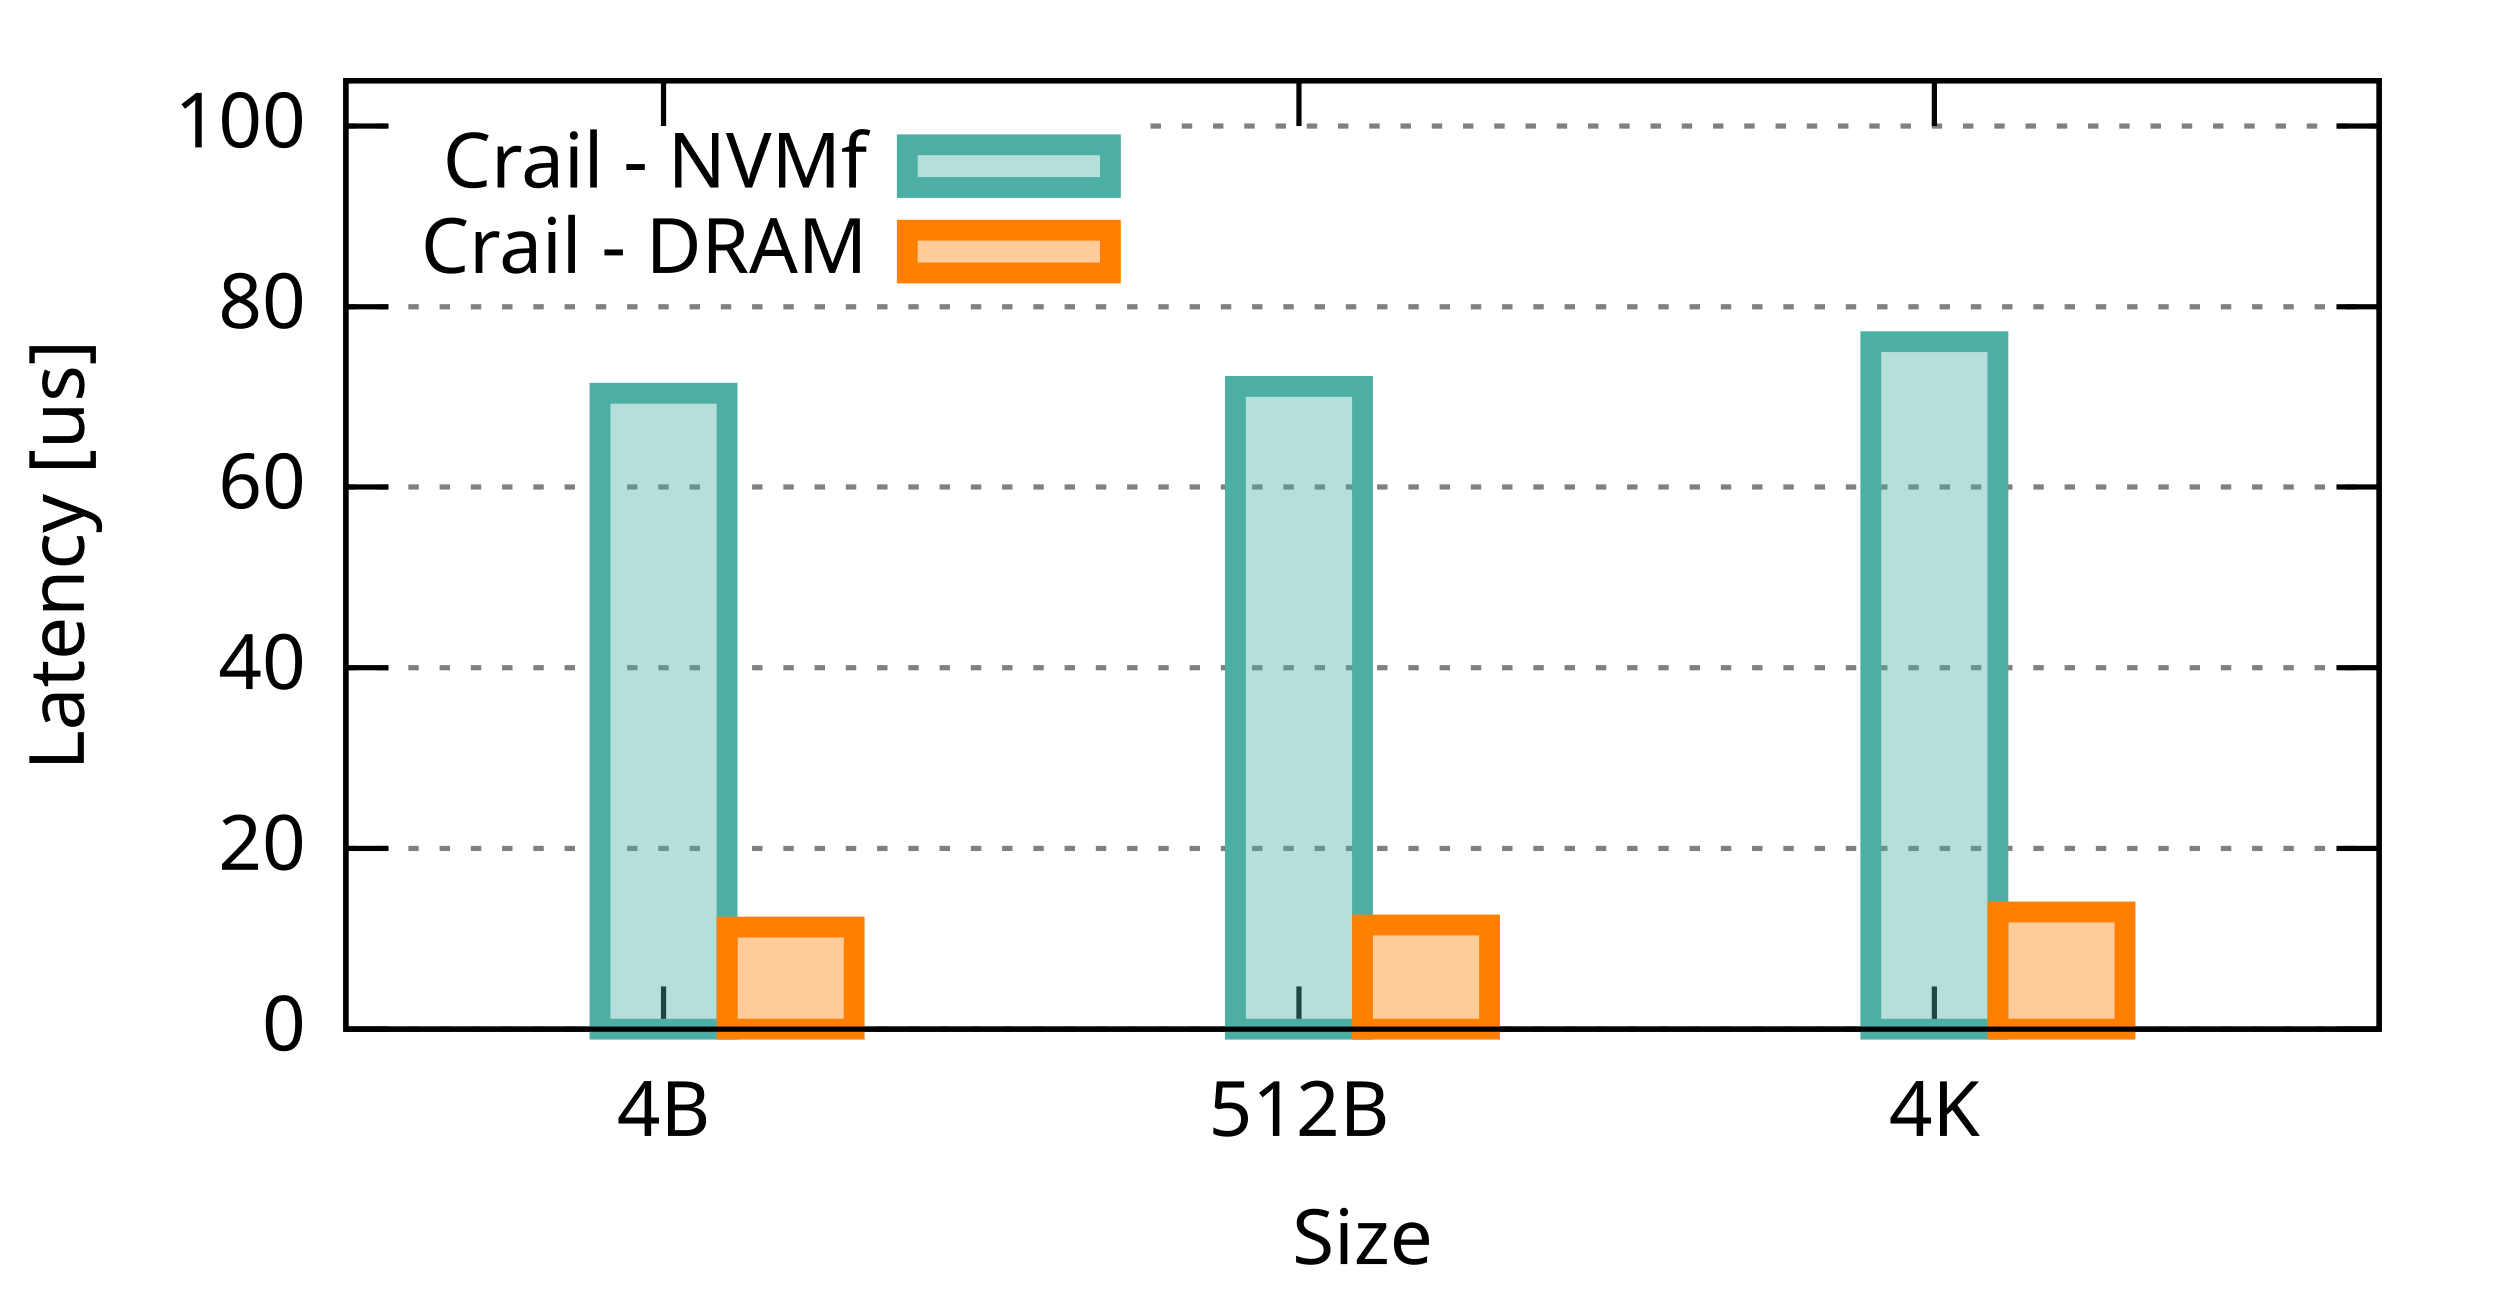
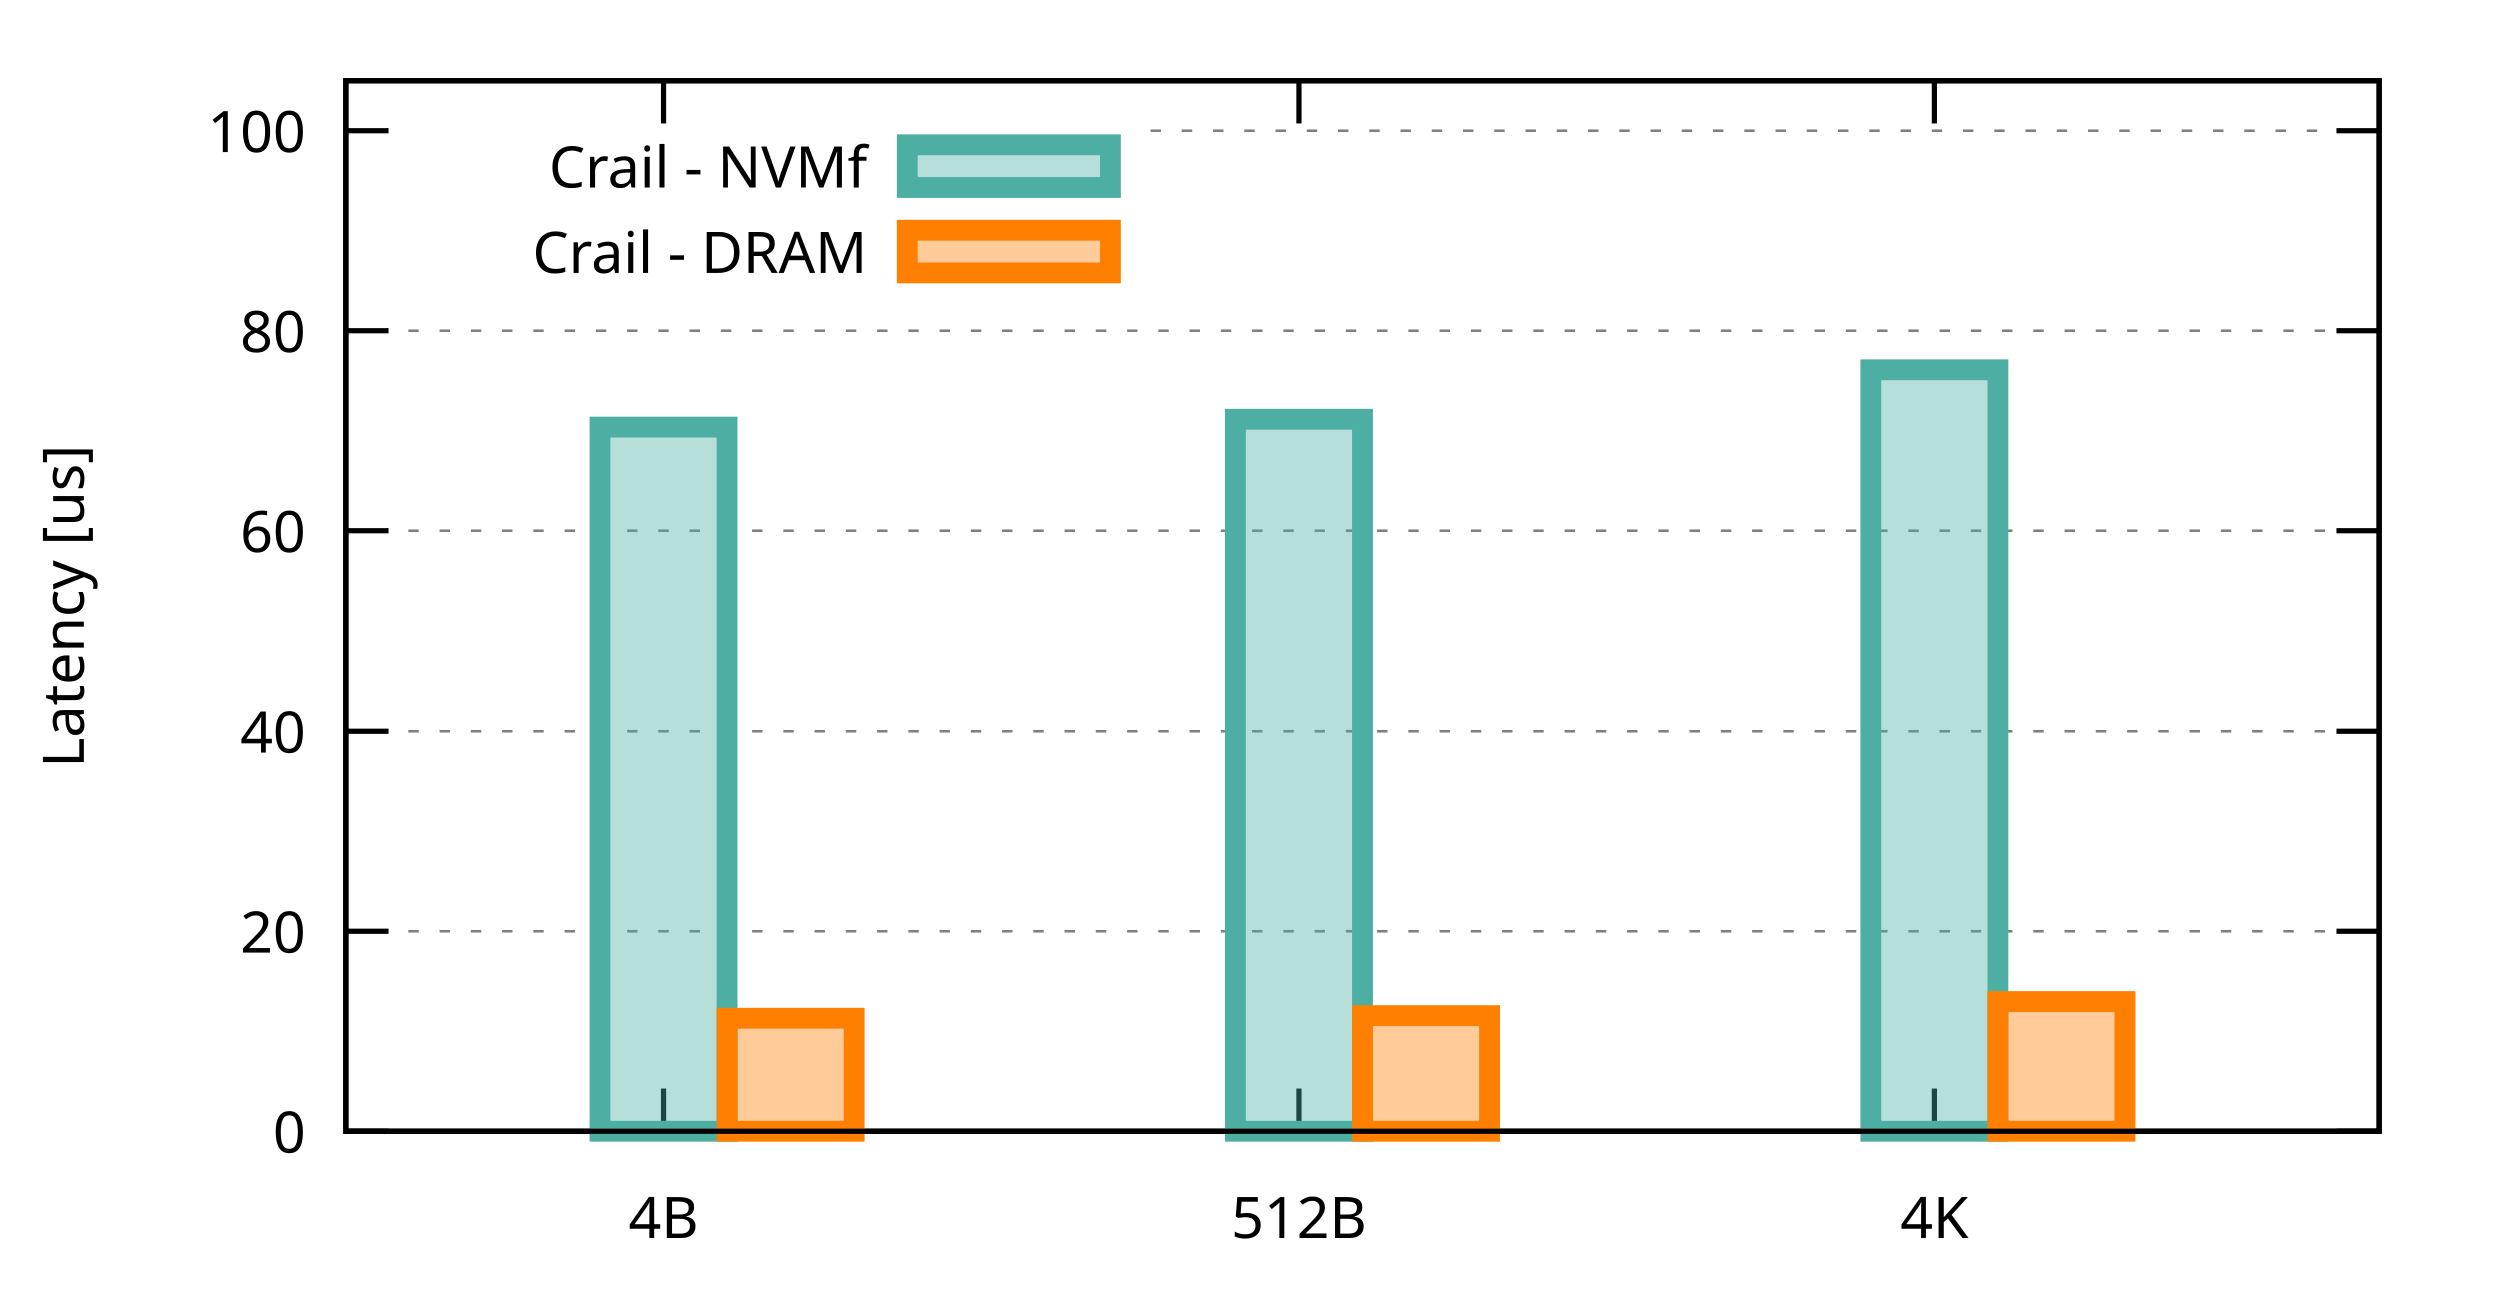
<svg xmlns="http://www.w3.org/2000/svg" xmlns:xlink="http://www.w3.org/1999/xlink" width="480" height="250" viewBox="0 0 480 250">
  <g id="gnuplot_canvas">
    <rect x="0" y="0" width="480" height="250" fill="none" />
    <defs>
      <circle id="gpDot" r="0.5" stroke-width="0.5" />
      <path id="gpPt0" stroke-width="0.244" stroke="currentColor" d="M-1,0 h2 M0,-1 v2" />
      <path id="gpPt1" stroke-width="0.244" stroke="currentColor" d="M-1,-1 L1,1 M1,-1 L-1,1" />
      <path id="gpPt2" stroke-width="0.244" stroke="currentColor" d="M-1,0 L1,0 M0,-1 L0,1 M-1,-1 L1,1 M-1,1 L1,-1" />
      <rect id="gpPt3" stroke-width="0.244" stroke="currentColor" x="-1" y="-1" width="2" height="2" />
      <rect id="gpPt4" stroke-width="0.244" stroke="currentColor" fill="currentColor" x="-1" y="-1" width="2" height="2" />
      <circle id="gpPt5" stroke-width="0.244" stroke="currentColor" cx="0" cy="0" r="1" />
      <use xlink:href="#gpPt5" id="gpPt6" fill="currentColor" stroke="none" />
      <path id="gpPt7" stroke-width="0.244" stroke="currentColor" d="M0,-1.33 L-1.33,0.67 L1.33,0.67 z" />
      <use xlink:href="#gpPt7" id="gpPt8" fill="currentColor" stroke="none" />
      <use xlink:href="#gpPt7" id="gpPt9" stroke="currentColor" transform="rotate(180)" />
      <use xlink:href="#gpPt9" id="gpPt10" fill="currentColor" stroke="none" />
      <use xlink:href="#gpPt3" id="gpPt11" stroke="currentColor" transform="rotate(45)" />
      <use xlink:href="#gpPt11" id="gpPt12" fill="currentColor" stroke="none" />
+       <path id="gpPt13" stroke-width="0.244" stroke="currentColor" d="M0,1.330 L1.265,0.411 L0.782,-1.067 L-0.782,-1.076 L-1.265,0.411 z" />
+       <use xlink:href="#gpPt13" id="gpPt14" fill="currentColor" stroke="none" />
+       <filter id="textbox" filterUnits="objectBoundingBox" x="0" y="0" height="1" width="1">
+         <feFlood flood-color="white" flood-opacity="1" result="bgnd" />
+         <feComposite in="SourceGraphic" in2="bgnd" operator="atop" />
+       </filter>
+       <filter id="greybox" filterUnits="objectBoundingBox" x="0" y="0" height="1" width="1">
+         <feFlood flood-color="lightgrey" flood-opacity="1" result="grey" />
+         <feComposite in="SourceGraphic" in2="grey" operator="atop" />
+       </filter>
    </defs>
-     <g style="fill:none; color:white; stroke:currentColor; stroke-width:1.00; stroke-linecap:butt; stroke-linejoin:miter">
- </g>
-     <g style="fill:none; color:black; stroke:currentColor; stroke-width:1.00; stroke-linecap:butt; stroke-linejoin:miter">
- </g>
-     <g style="fill:none; color:gray; stroke:currentColor; stroke-width:1.00; stroke-linecap:butt; stroke-linejoin:miter">
-       <path stroke="gray" stroke-dasharray=" 2,4" class="gridline" d="M66.4,197.6 L456.8,197.6  h0.01" />
-     </g>
-     <g style="fill:none; color:black; stroke:currentColor; stroke-width:1.00; stroke-linecap:butt; stroke-linejoin:miter">
-       <path stroke="black" d="M66.4,197.6 L74.6,197.6 M456.8,197.6 L448.6,197.6  h0.01" />
-       <g transform="translate(58.7,201.7)" style="stroke:none; fill:black; font-family:Times-Roman; font-size:11.00pt; text-anchor:end">
-         <text> 0</text>
-       </g>
-     </g>
-     <g style="fill:none; color:gray; stroke:currentColor; stroke-width:1.00; stroke-linecap:butt; stroke-linejoin:miter">
-       <path stroke="gray" stroke-dasharray=" 2,4" class="gridline" d="M66.4,162.9 L456.8,162.9  h0.01" />
-     </g>
-     <g style="fill:none; color:black; stroke:currentColor; stroke-width:1.00; stroke-linecap:butt; stroke-linejoin:miter">
-       <path stroke="black" d="M66.4,162.9 L74.6,162.9 M456.8,162.9 L448.6,162.9  h0.01" />
-       <g transform="translate(58.7,167.0)" style="stroke:none; fill:black; font-family:Times-Roman; font-size:11.00pt; text-anchor:end">
-         <text> 20</text>
-       </g>
-     </g>
-     <g style="fill:none; color:gray; stroke:currentColor; stroke-width:1.00; stroke-linecap:butt; stroke-linejoin:miter">
-       <path stroke="gray" stroke-dasharray=" 2,4" class="gridline" d="M66.4,128.2 L456.8,128.2  h0.01" />
-     </g>
-     <g style="fill:none; color:black; stroke:currentColor; stroke-width:1.00; stroke-linecap:butt; stroke-linejoin:miter">
-       <path stroke="black" d="M66.4,128.2 L74.6,128.2 M456.8,128.2 L448.6,128.2  h0.01" />
-       <g transform="translate(58.7,132.3)" style="stroke:none; fill:black; font-family:Times-Roman; font-size:11.00pt; text-anchor:end">
-         <text> 40</text>
-       </g>
-     </g>
-     <g style="fill:none; color:gray; stroke:currentColor; stroke-width:1.00; stroke-linecap:butt; stroke-linejoin:miter">
-       <path stroke="gray" stroke-dasharray=" 2,4" class="gridline" d="M66.4,93.5 L456.8,93.5  h0.01" />
-     </g>
-     <g style="fill:none; color:black; stroke:currentColor; stroke-width:1.00; stroke-linecap:butt; stroke-linejoin:miter">
-       <path stroke="black" d="M66.4,93.5 L74.6,93.5 M456.8,93.5 L448.6,93.5  h0.01" />
-       <g transform="translate(58.7,97.6)" style="stroke:none; fill:black; font-family:Times-Roman; font-size:11.00pt; text-anchor:end">
-         <text> 60</text>
-       </g>
-     </g>
-     <g style="fill:none; color:gray; stroke:currentColor; stroke-width:1.00; stroke-linecap:butt; stroke-linejoin:miter">
-       <path stroke="gray" stroke-dasharray=" 2,4" class="gridline" d="M66.4,58.9 L456.8,58.9  h0.01" />
-     </g>
-     <g style="fill:none; color:black; stroke:currentColor; stroke-width:1.00; stroke-linecap:butt; stroke-linejoin:miter">
-       <path stroke="black" d="M66.4,58.9 L74.6,58.9 M456.8,58.9 L448.6,58.9  h0.01" />
-       <g transform="translate(58.7,63.0)" style="stroke:none; fill:black; font-family:Times-Roman; font-size:11.00pt; text-anchor:end">
-         <text> 80</text>
-       </g>
-     </g>
-     <g style="fill:none; color:gray; stroke:currentColor; stroke-width:1.00; stroke-linecap:butt; stroke-linejoin:miter">
-       <path stroke="gray" stroke-dasharray=" 2,4" class="gridline" d="M66.4,24.2 L74.1,24.2 M220.9,24.2 L456.8,24.2  h0.01" />
-     </g>
-     <g style="fill:none; color:black; stroke:currentColor; stroke-width:1.00; stroke-linecap:butt; stroke-linejoin:miter">
-       <path stroke="black" d="M66.4,24.2 L74.6,24.2 M456.8,24.2 L448.6,24.2  h0.01" />
-       <g transform="translate(58.7,28.3)" style="stroke:none; fill:black; font-family:Times-Roman; font-size:11.00pt; text-anchor:end">
-         <text> 100</text>
-       </g>
-       <path stroke="black" d="M127.4,197.6 L127.4,189.4 M127.4,15.5 L127.4,23.7  h0.01" />
-       <g transform="translate(127.4,218.1)" style="stroke:none; fill:black; font-family:Times-Roman; font-size:11.00pt; text-anchor:middle">
-         <text>4B</text>
-       </g>
-       <path stroke="black" d="M249.4,197.6 L249.4,189.4 M249.4,15.5 L249.4,23.7  h0.01" />
-       <g transform="translate(249.4,218.1)" style="stroke:none; fill:black; font-family:Times-Roman; font-size:11.00pt; text-anchor:middle">
-         <text>512B</text>
-       </g>
-       <path stroke="black" d="M371.4,197.6 L371.4,189.4 M371.4,15.5 L371.4,23.7  h0.01" />
-       <g transform="translate(371.4,218.1)" style="stroke:none; fill:black; font-family:Times-Roman; font-size:11.00pt; text-anchor:middle">
-         <text>4K</text>
-       </g>
-       <path stroke="black" d="M66.4,15.5 L66.4,197.6 L456.8,197.6 L456.8,15.5 L66.4,15.5 Z  h0.01" />
-       <g transform="translate(16.1,106.6) rotate(270)" style="stroke:none; fill:black; font-family:Times-Roman; font-size:11.00pt; text-anchor:middle">
-         <text>Latency [us]</text>
-       </g>
-       <g transform="translate(261.6,242.7)" style="stroke:none; fill:black; font-family:Times-Roman; font-size:11.00pt; text-anchor:middle">
-         <text>Size</text>
-       </g>
-     </g>
+     <g fill="none" color="white" stroke="currentColor" stroke-width="1.00" stroke-linecap="butt" stroke-linejoin="miter">
+ </g>
+     <g fill="none" color="black" stroke="currentColor" stroke-width="1.00" stroke-linecap="butt" stroke-linejoin="miter">
+ </g>
+     <g fill="none" color="black" stroke="black" stroke-width="0.50" stroke-linecap="butt" stroke-linejoin="miter">
+ </g>
+     <g fill="none" color="gray" stroke="currentColor" stroke-width="0.50" stroke-linecap="butt" stroke-linejoin="miter">
+       <path stroke="gray" stroke-dasharray="2,4" class="gridline" d="M66.4,217.2 L456.8,217.2  " />
+     </g>
+     <g fill="none" color="gray" stroke="gray" stroke-width="1.00" stroke-linecap="butt" stroke-linejoin="miter">
+ </g>
+     <g fill="none" color="black" stroke="currentColor" stroke-width="1.00" stroke-linecap="butt" stroke-linejoin="miter">
+       <path stroke="black" d="M66.4,217.2 L74.6,217.2 M456.8,217.2 L448.6,217.2  " />
+       <g transform="translate(58.7,221.3)" stroke="none" fill="black" font-family="Times-Roman" font-size="11.00" text-anchor="end">
+         <text>
+           <tspan font-family="Times-Roman"> 0</tspan>
+         </text>
+       </g>
+     </g>
+     <g fill="none" color="black" stroke="currentColor" stroke-width="1.00" stroke-linecap="butt" stroke-linejoin="miter">
+ </g>
+     <g fill="none" color="black" stroke="black" stroke-width="0.50" stroke-linecap="butt" stroke-linejoin="miter">
+ </g>
+     <g fill="none" color="gray" stroke="currentColor" stroke-width="0.50" stroke-linecap="butt" stroke-linejoin="miter">
+       <path stroke="gray" stroke-dasharray="2,4" class="gridline" d="M66.4,178.8 L456.8,178.8  " />
+     </g>
+     <g fill="none" color="gray" stroke="gray" stroke-width="1.00" stroke-linecap="butt" stroke-linejoin="miter">
+ </g>
+     <g fill="none" color="black" stroke="currentColor" stroke-width="1.00" stroke-linecap="butt" stroke-linejoin="miter">
+       <path stroke="black" d="M66.4,178.8 L74.6,178.8 M456.8,178.8 L448.6,178.8  " />
+       <g transform="translate(58.7,182.9)" stroke="none" fill="black" font-family="Times-Roman" font-size="11.00" text-anchor="end">
+         <text>
+           <tspan font-family="Times-Roman"> 20</tspan>
+         </text>
+       </g>
+     </g>
+     <g fill="none" color="black" stroke="currentColor" stroke-width="1.00" stroke-linecap="butt" stroke-linejoin="miter">
+ </g>
+     <g fill="none" color="black" stroke="black" stroke-width="0.50" stroke-linecap="butt" stroke-linejoin="miter">
+ </g>
+     <g fill="none" color="gray" stroke="currentColor" stroke-width="0.50" stroke-linecap="butt" stroke-linejoin="miter">
+       <path stroke="gray" stroke-dasharray="2,4" class="gridline" d="M66.4,140.4 L456.8,140.4  " />
+     </g>
+     <g fill="none" color="gray" stroke="gray" stroke-width="1.00" stroke-linecap="butt" stroke-linejoin="miter">
+ </g>
+     <g fill="none" color="black" stroke="currentColor" stroke-width="1.00" stroke-linecap="butt" stroke-linejoin="miter">
+       <path stroke="black" d="M66.4,140.4 L74.6,140.4 M456.8,140.4 L448.6,140.4  " />
+       <g transform="translate(58.7,144.5)" stroke="none" fill="black" font-family="Times-Roman" font-size="11.00" text-anchor="end">
+         <text>
+           <tspan font-family="Times-Roman"> 40</tspan>
+         </text>
+       </g>
+     </g>
+     <g fill="none" color="black" stroke="currentColor" stroke-width="1.00" stroke-linecap="butt" stroke-linejoin="miter">
+ </g>
+     <g fill="none" color="black" stroke="black" stroke-width="0.50" stroke-linecap="butt" stroke-linejoin="miter">
+ </g>
+     <g fill="none" color="gray" stroke="currentColor" stroke-width="0.50" stroke-linecap="butt" stroke-linejoin="miter">
+       <path stroke="gray" stroke-dasharray="2,4" class="gridline" d="M66.4,101.9 L456.8,101.9  " />
+     </g>
+     <g fill="none" color="gray" stroke="gray" stroke-width="1.00" stroke-linecap="butt" stroke-linejoin="miter">
+ </g>
+     <g fill="none" color="black" stroke="currentColor" stroke-width="1.00" stroke-linecap="butt" stroke-linejoin="miter">
+       <path stroke="black" d="M66.4,101.9 L74.6,101.9 M456.8,101.9 L448.6,101.9  " />
+       <g transform="translate(58.7,106.0)" stroke="none" fill="black" font-family="Times-Roman" font-size="11.00" text-anchor="end">
+         <text>
+           <tspan font-family="Times-Roman"> 60</tspan>
+         </text>
+       </g>
+     </g>
+     <g fill="none" color="black" stroke="currentColor" stroke-width="1.00" stroke-linecap="butt" stroke-linejoin="miter">
+ </g>
+     <g fill="none" color="black" stroke="black" stroke-width="0.50" stroke-linecap="butt" stroke-linejoin="miter">
+ </g>
+     <g fill="none" color="gray" stroke="currentColor" stroke-width="0.50" stroke-linecap="butt" stroke-linejoin="miter">
+       <path stroke="gray" stroke-dasharray="2,4" class="gridline" d="M66.4,63.5 L456.8,63.5  " />
+     </g>
+     <g fill="none" color="gray" stroke="gray" stroke-width="1.00" stroke-linecap="butt" stroke-linejoin="miter">
+ </g>
+     <g fill="none" color="black" stroke="currentColor" stroke-width="1.00" stroke-linecap="butt" stroke-linejoin="miter">
+       <path stroke="black" d="M66.4,63.5 L74.6,63.5 M456.8,63.5 L448.6,63.5  " />
+       <g transform="translate(58.7,67.6)" stroke="none" fill="black" font-family="Times-Roman" font-size="11.00" text-anchor="end">
+         <text>
+           <tspan font-family="Times-Roman"> 80</tspan>
+         </text>
+       </g>
+     </g>
+     <g fill="none" color="black" stroke="currentColor" stroke-width="1.00" stroke-linecap="butt" stroke-linejoin="miter">
+ </g>
+     <g fill="none" color="black" stroke="black" stroke-width="0.50" stroke-linecap="butt" stroke-linejoin="miter">
+ </g>
+     <g fill="none" color="gray" stroke="currentColor" stroke-width="0.50" stroke-linecap="butt" stroke-linejoin="miter">
+       <path stroke="gray" stroke-dasharray="2,4" class="gridline" d="M66.4,25.1 L74.1,25.1 M220.9,25.1 L456.8,25.1  " />
+     </g>
+     <g fill="none" color="gray" stroke="gray" stroke-width="1.00" stroke-linecap="butt" stroke-linejoin="miter">
+ </g>
+     <g fill="none" color="black" stroke="currentColor" stroke-width="1.00" stroke-linecap="butt" stroke-linejoin="miter">
+       <path stroke="black" d="M66.4,25.1 L74.6,25.1 M456.8,25.1 L448.6,25.1  " />
+       <g transform="translate(58.7,29.2)" stroke="none" fill="black" font-family="Times-Roman" font-size="11.00" text-anchor="end">
+         <text>
+           <tspan font-family="Times-Roman"> 100</tspan>
+         </text>
+       </g>
+     </g>
+     <g fill="none" color="black" stroke="currentColor" stroke-width="1.00" stroke-linecap="butt" stroke-linejoin="miter">
+       <path stroke="black" d="M127.4,217.2 L127.4,209.0 M127.4,15.5 L127.4,23.7  " />
+       <g transform="translate(127.4,237.7)" stroke="none" fill="black" font-family="Times-Roman" font-size="11.00" text-anchor="middle">
+         <text>
+           <tspan font-family="Times-Roman">4B</tspan>
+         </text>
+       </g>
+     </g>
+     <g fill="none" color="black" stroke="currentColor" stroke-width="1.00" stroke-linecap="butt" stroke-linejoin="miter">
+       <path stroke="black" d="M249.4,217.2 L249.4,209.0 M249.4,15.5 L249.4,23.7  " />
+       <g transform="translate(249.4,237.7)" stroke="none" fill="black" font-family="Times-Roman" font-size="11.00" text-anchor="middle">
+         <text>
+           <tspan font-family="Times-Roman">512B</tspan>
+         </text>
+       </g>
+     </g>
+     <g fill="none" color="black" stroke="currentColor" stroke-width="1.00" stroke-linecap="butt" stroke-linejoin="miter">
+       <path stroke="black" d="M371.4,217.2 L371.4,209.0 M371.4,15.5 L371.4,23.7  " />
+       <g transform="translate(371.4,237.7)" stroke="none" fill="black" font-family="Times-Roman" font-size="11.00" text-anchor="middle">
+         <text>
+           <tspan font-family="Times-Roman">4K</tspan>
+         </text>
+       </g>
+     </g>
+     <g fill="none" color="black" stroke="currentColor" stroke-width="1.00" stroke-linecap="butt" stroke-linejoin="miter">
+ </g>
+     <g fill="none" color="black" stroke="currentColor" stroke-width="1.00" stroke-linecap="butt" stroke-linejoin="miter">
+       <path stroke="black" d="M66.4,15.5 L66.4,217.2 L456.8,217.2 L456.8,15.5 L66.4,15.5 Z  " />
+     </g>
+     <g fill="none" color="black" stroke="currentColor" stroke-width="1.00" stroke-linecap="butt" stroke-linejoin="miter">
+       <g transform="translate(16.1,116.4) rotate(270)" stroke="none" fill="black" font-family="Times-Roman" font-size="11.00" text-anchor="middle">
+         <text>
+           <tspan font-family="Times-Roman">Latency [us]</tspan>
+         </text>
+       </g>
+     </g>
+     <g fill="none" color="black" stroke="currentColor" stroke-width="1.00" stroke-linecap="butt" stroke-linejoin="miter">
+ </g>
    <g id="gnuplot_plot_1">
-       <g style="fill:none; color:white; stroke:black; stroke-width:4.00; stroke-linecap:butt; stroke-linejoin:miter">
- </g>
-       <g style="fill:none; color:red; stroke:currentColor; stroke-width:4.00; stroke-linecap:butt; stroke-linejoin:miter">
-         <g transform="translate(166.5,36.0)" style="stroke:none; fill:black; font-family:Times-Roman; font-size:11.00pt; text-anchor:end">
-           <text>Crail - NVMf</text>
-         </g>
-         <g style="stroke:none; shape-rendering:crispEdges">
+       <g fill="none" color="white" stroke="currentColor" stroke-width="4.00" stroke-linecap="butt" stroke-linejoin="miter">
+ </g>
+       <g fill="none" color="black" stroke="currentColor" stroke-width="4.00" stroke-linecap="butt" stroke-linejoin="miter">
+         <g transform="translate(166.5,36.0)" stroke="none" fill="black" font-family="Times-Roman" font-size="11.00" text-anchor="end">
+           <text>
+             <tspan font-family="Times-Roman">Crail - NVMf</tspan>
+           </text>
+         </g>
+       </g>
+       <g fill="none" color="black" stroke="currentColor" stroke-width="4.00" stroke-linecap="butt" stroke-linejoin="miter">
+         <g stroke="none" shape-rendering="crispEdges">
          <polygon fill="rgb( 77, 175, 164)" fill-opacity="0.4" points="174.2,36.0 213.2,36.0 213.2,27.8 174.2,27.8 " />
        </g>
-         <path stroke="rgb( 77, 175, 164)" d="M174.2,36.0 L213.2,36.0 L213.2,27.8 L174.2,27.8 L174.2,36.0 Z  h0.01" />
-         <g style="stroke:none; shape-rendering:crispEdges">
-           <polygon fill="rgb( 77, 175, 164)" fill-opacity="0.4" points="115.2,197.6 139.7,197.6 139.7,75.4 115.2,75.4 " />
-         </g>
-         <path stroke="rgb( 77, 175, 164)" d="M115.2,197.6 L115.2,75.5 L139.6,75.5 L139.6,197.6 L115.2,197.6 Z  h0.01" />
-         <g style="stroke:none; shape-rendering:crispEdges">
-           <polygon fill="rgb( 77, 175, 164)" fill-opacity="0.4" points="237.2,197.6 261.7,197.6 261.7,74.1 237.2,74.1 " />
-         </g>
-         <path stroke="rgb( 77, 175, 164)" d="M237.2,197.6 L237.2,74.2 L261.6,74.2 L261.6,197.6 L237.2,197.6 Z  h0.01" />
-         <g style="stroke:none; shape-rendering:crispEdges">
-           <polygon fill="rgb( 77, 175, 164)" fill-opacity="0.4" points="359.2,197.6 383.7,197.6 383.7,65.5 359.2,65.5 " />
-         </g>
-         <path stroke="rgb( 77, 175, 164)" d="M359.2,197.6 L359.2,65.6 L383.6,65.6 L383.6,197.6 L359.2,197.6 Z  h0.01" />
+         <path stroke="rgb( 77, 175, 164)" d="M174.2,36.0 L213.2,36.0 L213.2,27.8 L174.2,27.8 L174.2,36.0 Z  " />
+       </g>
+       <g fill="none" color="black" stroke="currentColor" stroke-width="4.00" stroke-linecap="butt" stroke-linejoin="miter">
+         <g stroke="none" shape-rendering="crispEdges">
+           <polygon fill="rgb( 77, 175, 164)" fill-opacity="0.4" points="115.2,217.2 139.7,217.2 139.7,81.9 115.2,81.9 " />
+         </g>
+         <path stroke="rgb( 77, 175, 164)" d="M115.2,217.2 L115.2,82.0 L139.6,82.0 L139.6,217.2 L115.2,217.2 Z  " />
+         <g stroke="none" shape-rendering="crispEdges">
+           <polygon fill="rgb( 77, 175, 164)" fill-opacity="0.4" points="237.2,217.2 261.7,217.2 261.7,80.4 237.2,80.4 " />
+         </g>
+         <path stroke="rgb( 77, 175, 164)" d="M237.2,217.2 L237.2,80.5 L261.6,80.5 L261.6,217.2 L237.2,217.2 Z  " />
+         <g stroke="none" shape-rendering="crispEdges">
+           <polygon fill="rgb( 77, 175, 164)" fill-opacity="0.4" points="359.2,217.2 383.7,217.2 383.7,70.9 359.2,70.9 " />
+         </g>
+         <path stroke="rgb( 77, 175, 164)" d="M359.2,217.2 L359.2,71.0 L383.6,71.0 L383.6,217.2 L359.2,217.2 Z  " />
      </g>
    </g>
    <g id="gnuplot_plot_2">
-       <g style="fill:none; color:green; stroke:currentColor; stroke-width:4.00; stroke-linecap:butt; stroke-linejoin:miter">
-         <g transform="translate(166.5,52.4)" style="stroke:none; fill:black; font-family:Times-Roman; font-size:11.00pt; text-anchor:end">
-           <text>Crail - DRAM</text>
-         </g>
-         <g style="stroke:none; shape-rendering:crispEdges">
+       <g fill="none" color="black" stroke="currentColor" stroke-width="4.00" stroke-linecap="butt" stroke-linejoin="miter">
+         <g transform="translate(166.5,52.4)" stroke="none" fill="black" font-family="Times-Roman" font-size="11.00" text-anchor="end">
+           <text>
+             <tspan font-family="Times-Roman">Crail - DRAM</tspan>
+           </text>
+         </g>
+       </g>
+       <g fill="none" color="black" stroke="currentColor" stroke-width="4.00" stroke-linecap="butt" stroke-linejoin="miter">
+         <g stroke="none" shape-rendering="crispEdges">
          <polygon fill="rgb(255, 127,   0)" fill-opacity="0.4" points="174.2,52.4 213.2,52.4 213.2,44.2 174.2,44.2 " />
        </g>
-         <path stroke="rgb(255, 127,   0)" d="M174.2,52.4 L213.2,52.4 L213.2,44.2 L174.2,44.2 L174.2,52.4 Z  h0.01" />
-         <g style="stroke:none; shape-rendering:crispEdges">
-           <polygon fill="rgb(255, 127,   0)" fill-opacity="0.4" points="139.6,197.6 164.1,197.6 164.1,177.9 139.6,177.9 " />
-         </g>
-         <path stroke="rgb(255, 127,   0)" d="M139.6,197.6 L139.6,178.0 L164.0,178.0 L164.0,197.6 L139.6,197.6 Z  h0.01" />
-         <g style="stroke:none; shape-rendering:crispEdges">
-           <polygon fill="rgb(255, 127,   0)" fill-opacity="0.4" points="261.6,197.6 286.1,197.6 286.1,177.5 261.6,177.5 " />
-         </g>
-         <path stroke="rgb(255, 127,   0)" d="M261.6,197.6 L261.6,177.6 L286.0,177.6 L286.0,197.6 L261.6,197.6 Z  h0.01" />
-         <g style="stroke:none; shape-rendering:crispEdges">
-           <polygon fill="rgb(255, 127,   0)" fill-opacity="0.4" points="383.6,197.6 408.1,197.6 408.1,175.0 383.6,175.0 " />
-         </g>
-         <path stroke="rgb(255, 127,   0)" d="M383.6,197.6 L383.6,175.1 L408.0,175.1 L408.0,197.6 L383.6,197.6 Z  h0.01" />
-       </g>
-     </g>
-     <g style="fill:none; color:white; stroke:rgb(255, 127,   0); stroke-width:1.00; stroke-linecap:butt; stroke-linejoin:miter">
- </g>
-     <g style="fill:none; color:black; stroke:currentColor; stroke-width:1.00; stroke-linecap:butt; stroke-linejoin:miter">
-       <path stroke="black" d="M66.4,15.5 L66.4,197.6 L456.8,197.6 L456.8,15.5 L66.4,15.5 Z  h0.01" />
-     </g>
+         <path stroke="rgb(255, 127,   0)" d="M174.2,52.4 L213.2,52.4 L213.2,44.2 L174.2,44.2 L174.2,52.4 Z  " />
+       </g>
+       <g fill="none" color="black" stroke="currentColor" stroke-width="4.00" stroke-linecap="butt" stroke-linejoin="miter">
+         <g stroke="none" shape-rendering="crispEdges">
+           <polygon fill="rgb(255, 127,   0)" fill-opacity="0.4" points="139.6,217.2 164.1,217.2 164.1,195.4 139.6,195.4 " />
+         </g>
+         <path stroke="rgb(255, 127,   0)" d="M139.6,217.2 L139.6,195.5 L164.0,195.5 L164.0,217.2 L139.6,217.2 Z  " />
+         <g stroke="none" shape-rendering="crispEdges">
+           <polygon fill="rgb(255, 127,   0)" fill-opacity="0.4" points="261.6,217.2 286.1,217.2 286.1,194.9 261.6,194.9 " />
+         </g>
+         <path stroke="rgb(255, 127,   0)" d="M261.6,217.2 L261.6,195.0 L286.0,195.0 L286.0,217.2 L261.6,217.2 Z  " />
+         <g stroke="none" shape-rendering="crispEdges">
+           <polygon fill="rgb(255, 127,   0)" fill-opacity="0.4" points="383.6,217.2 408.1,217.2 408.1,192.2 383.6,192.2 " />
+         </g>
+         <path stroke="rgb(255, 127,   0)" d="M383.6,217.2 L383.6,192.3 L408.0,192.3 L408.0,217.2 L383.6,217.2 Z  " />
+       </g>
+     </g>
+     <g fill="none" color="white" stroke="rgb(255, 127,   0)" stroke-width="2.00" stroke-linecap="butt" stroke-linejoin="miter">
+ </g>
+     <g fill="none" color="black" stroke="currentColor" stroke-width="2.00" stroke-linecap="butt" stroke-linejoin="miter">
+ </g>
+     <g fill="none" color="black" stroke="black" stroke-width="1.00" stroke-linecap="butt" stroke-linejoin="miter">
+ </g>
+     <g fill="none" color="black" stroke="currentColor" stroke-width="1.00" stroke-linecap="butt" stroke-linejoin="miter">
+       <path stroke="black" d="M66.4,15.5 L66.4,217.2 L456.8,217.2 L456.8,15.5 L66.4,15.5 Z  " />
+     </g>
+     <g fill="none" color="black" stroke="currentColor" stroke-width="1.00" stroke-linecap="butt" stroke-linejoin="miter">
+ </g>
  </g>
</svg>
